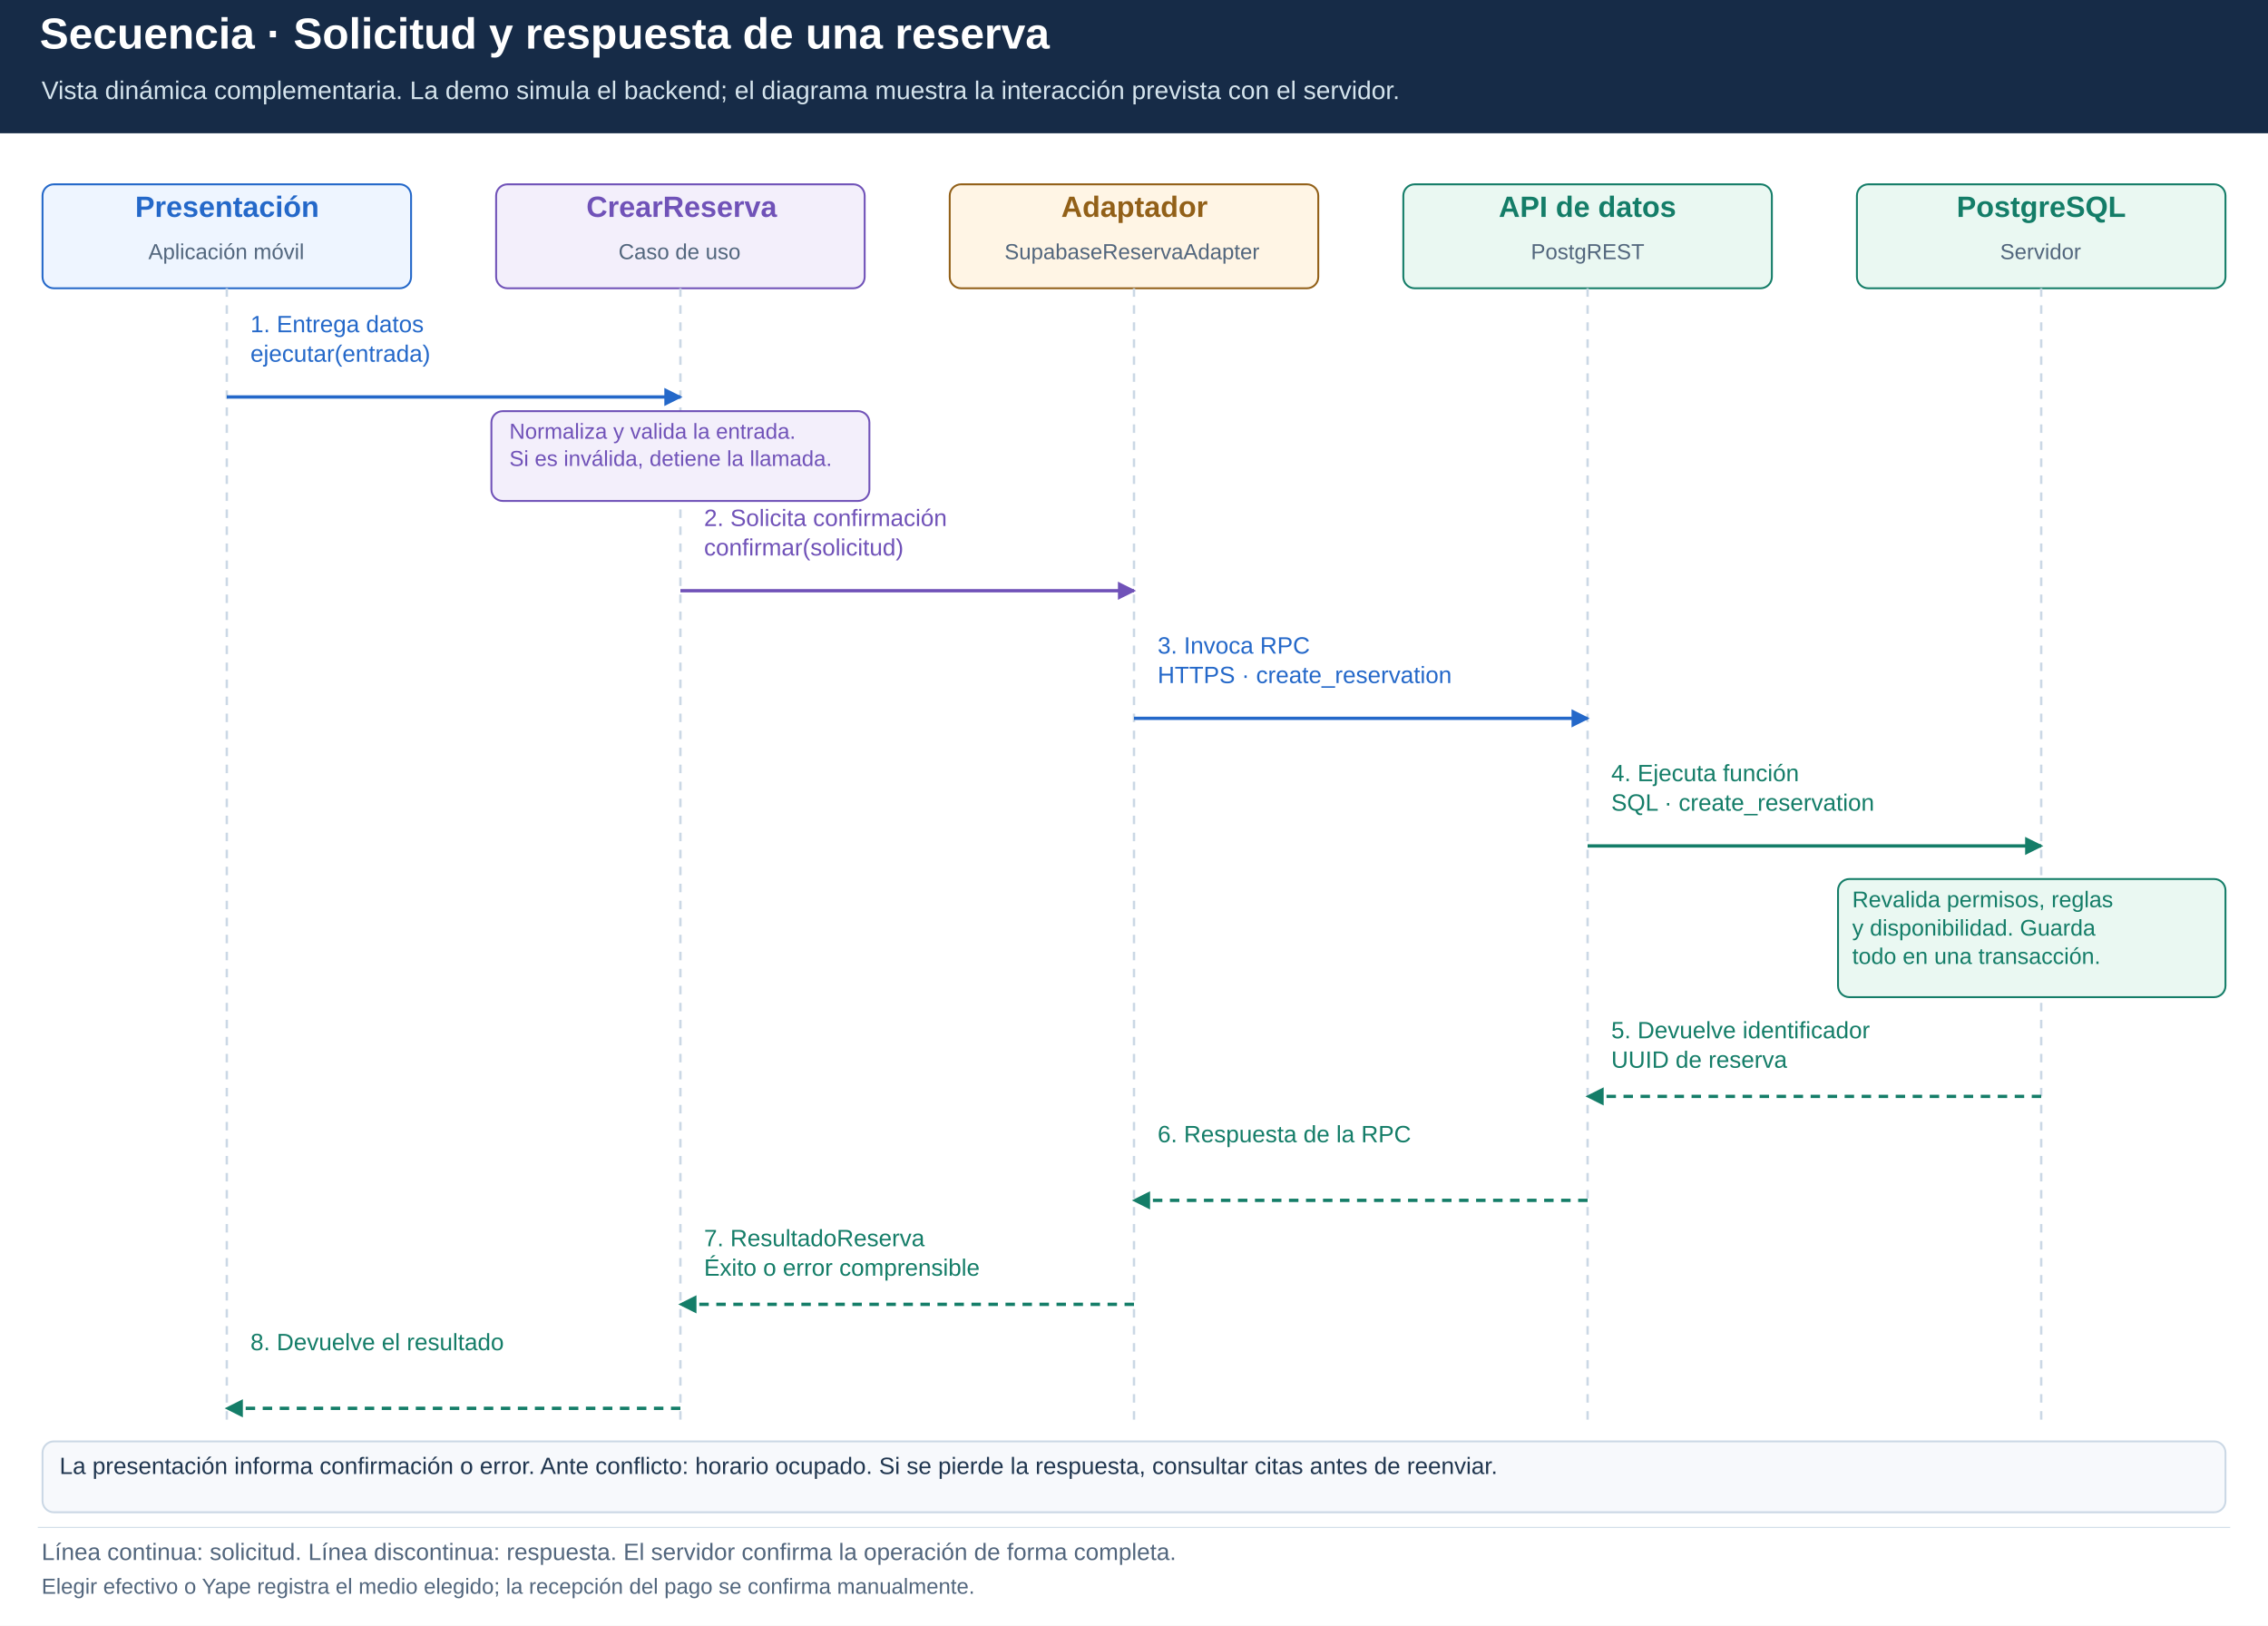
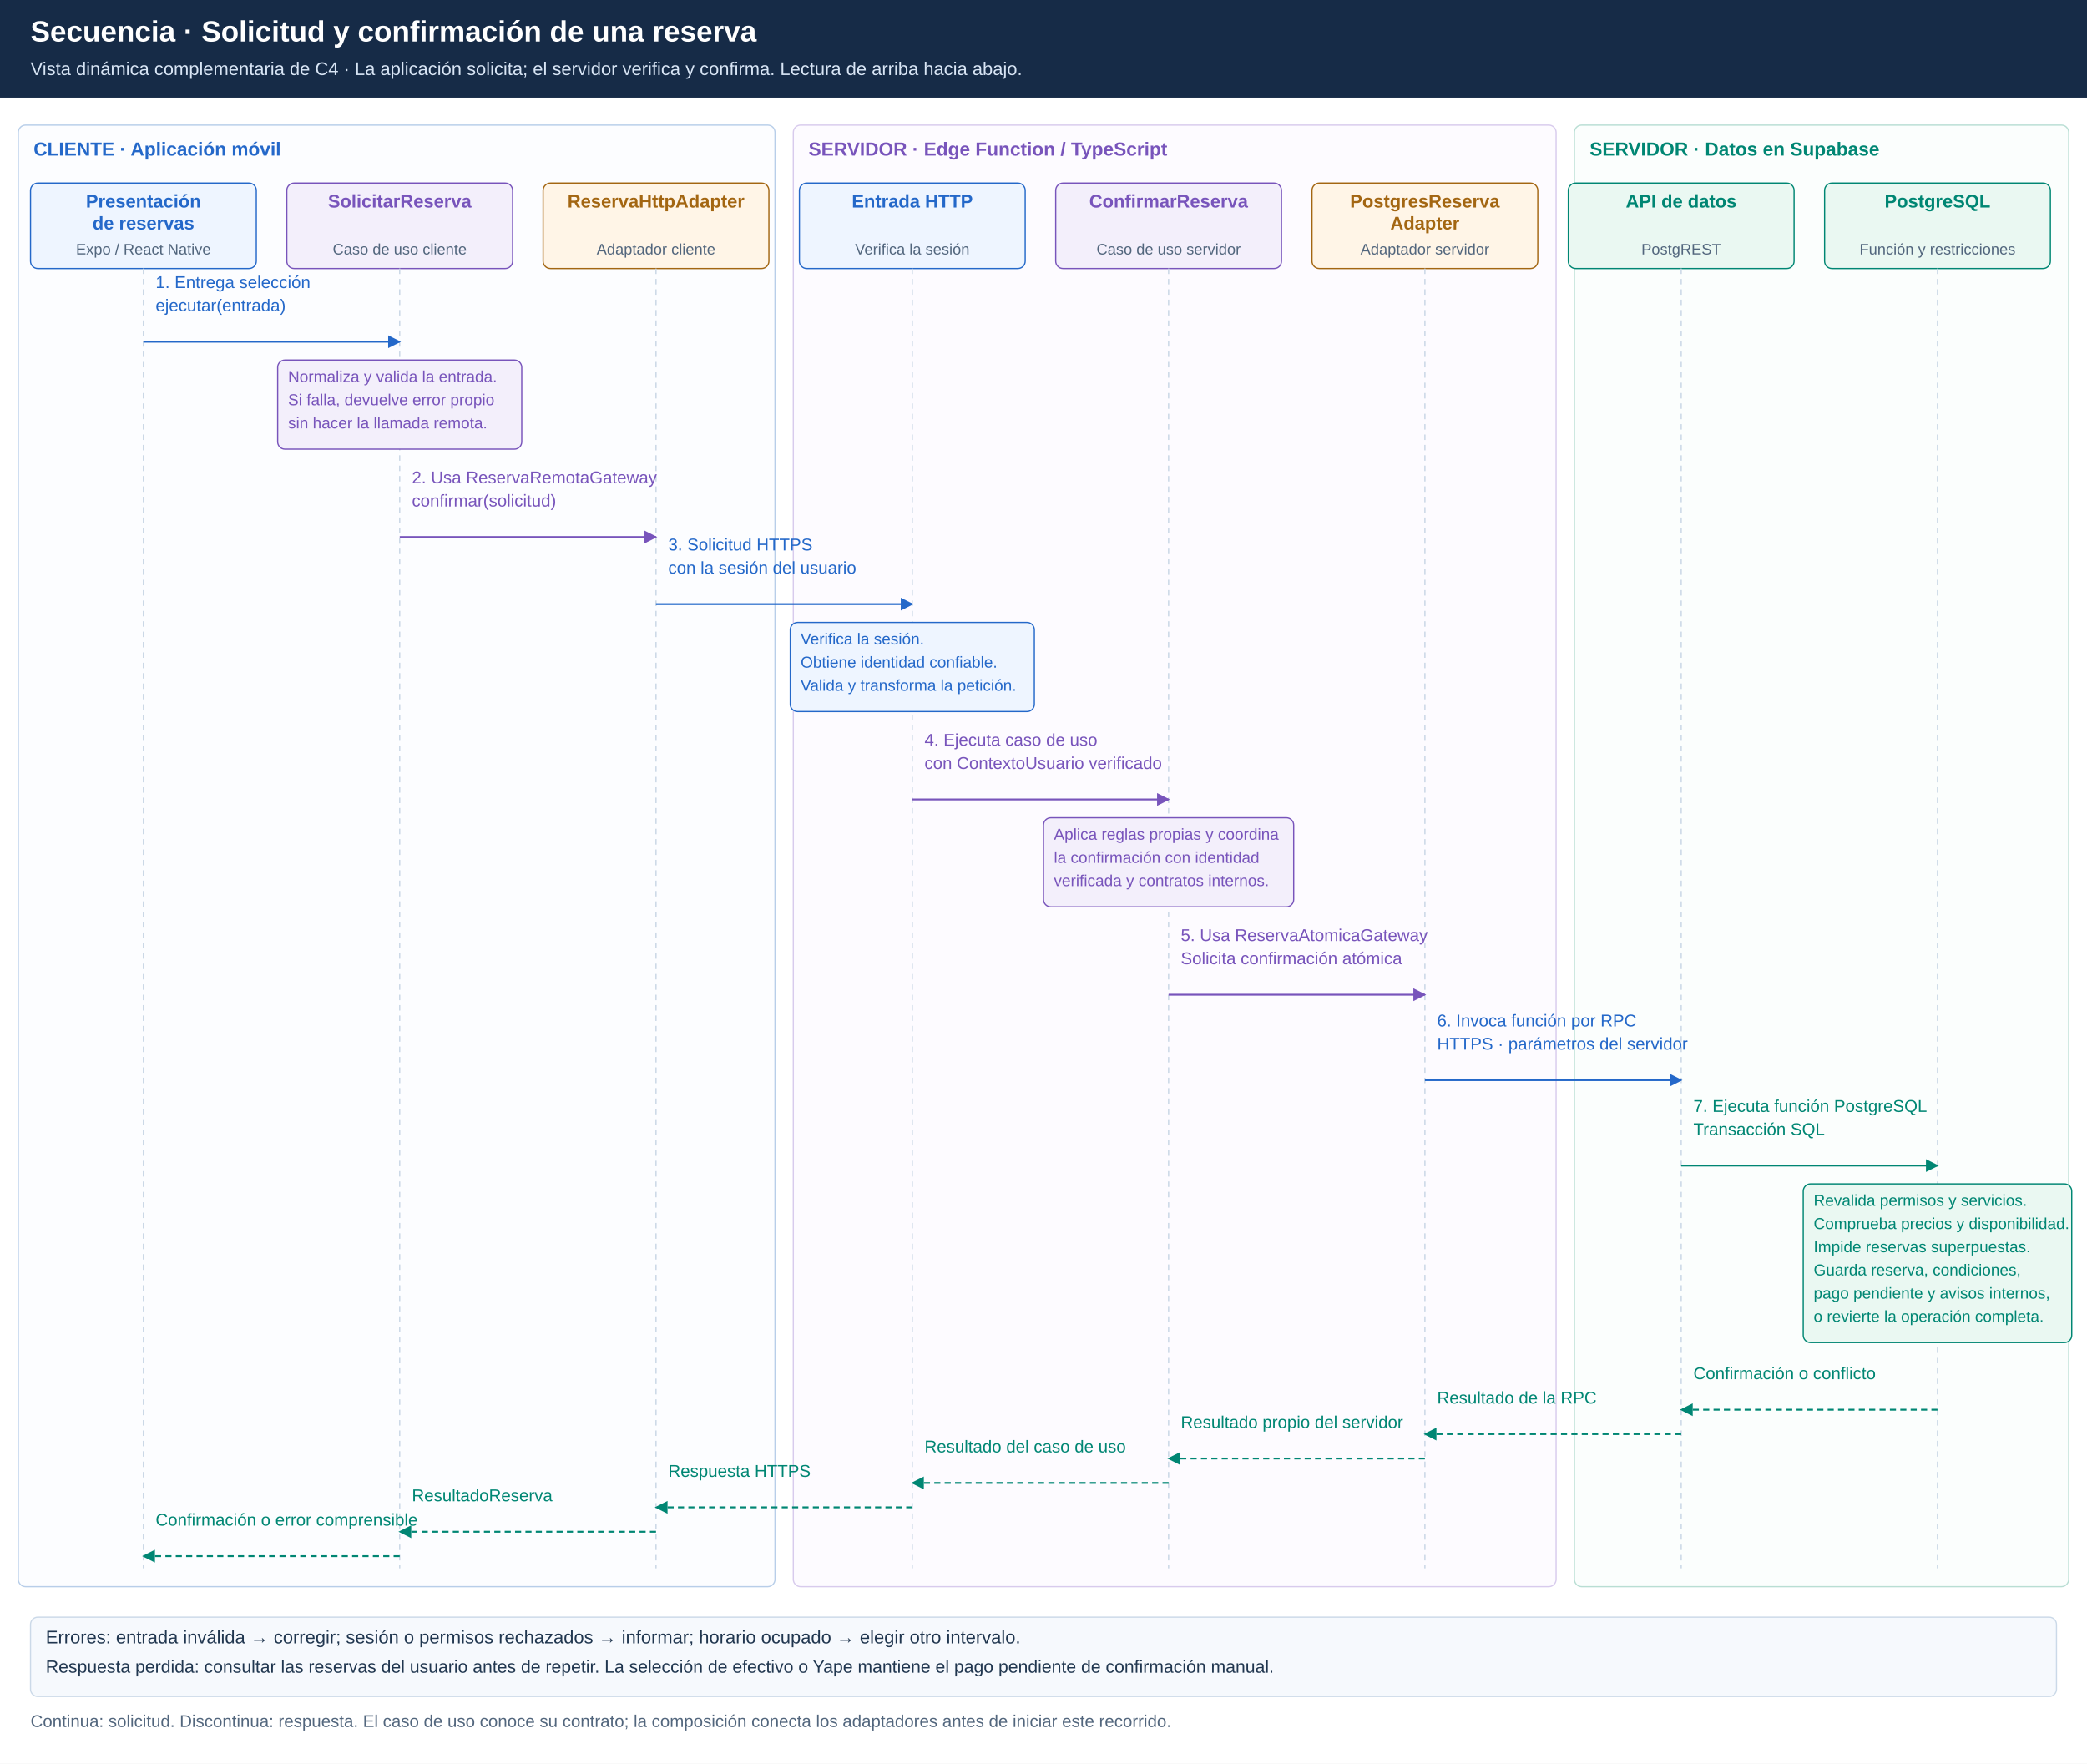
- <svg xmlns="http://www.w3.org/2000/svg" width="2400" height="1720" viewBox="0 0 2400 1720" role="img" aria-labelledby="title desc">
-   <rect width="2400" height="1720" fill="white" />
-   <rect x="0" y="0" width="2400" height="140" rx="0" fill="#162b47" stroke="#162b47" stroke-width="2" />
-   <text x="42.0" y="21.0" font-family="Arial, sans-serif" font-size="46" font-weight="700" fill="white" dominant-baseline="text-before-edge">Secuencia · Solicitud y respuesta de una reserva</text>
-   <text x="44.0" y="87.0" font-family="Arial, sans-serif" font-size="27" font-weight="400" fill="#d5e4ed" dominant-baseline="text-before-edge">Vista dinámica complementaria. La demo simula el backend; el diagrama muestra la interacción prevista con el servidor.</text>
-   <rect x="45" y="195" width="390" height="110" rx="12" fill="#eef5ff" stroke="#2468c9" stroke-width="2" />
-   <text x="143.0" y="209.0" font-family="Arial, sans-serif" font-size="31" font-weight="700" fill="#2468c9" dominant-baseline="text-before-edge">Presentación</text>
-   <text x="157.0" y="259.0" font-family="Arial, sans-serif" font-size="23" font-weight="400" fill="#52667d" dominant-baseline="text-before-edge">Aplicación móvil</text>
-   <path d="M240 305V1510" stroke="#cbd8e5" stroke-width="2.5" stroke-dasharray="9 9" />
-   <rect x="525" y="195" width="390" height="110" rx="12" fill="#f3effb" stroke="#7052b8" stroke-width="2" />
-   <text x="620.5" y="209.0" font-family="Arial, sans-serif" font-size="31" font-weight="700" fill="#7052b8" dominant-baseline="text-before-edge">CrearReserva</text>
-   <text x="654.5" y="259.0" font-family="Arial, sans-serif" font-size="23" font-weight="400" fill="#52667d" dominant-baseline="text-before-edge">Caso de uso</text>
-   <path d="M720 305V1510" stroke="#cbd8e5" stroke-width="2.5" stroke-dasharray="9 9" />
-   <rect x="1005" y="195" width="390" height="110" rx="12" fill="#fff5e5" stroke="#926018" stroke-width="2" />
-   <text x="1123.0" y="209.0" font-family="Arial, sans-serif" font-size="31" font-weight="700" fill="#926018" dominant-baseline="text-before-edge">Adaptador</text>
-   <text x="1063.0" y="259.0" font-family="Arial, sans-serif" font-size="23" font-weight="400" fill="#52667d" dominant-baseline="text-before-edge">SupabaseReservaAdapter</text>
-   <path d="M1200 305V1510" stroke="#cbd8e5" stroke-width="2.5" stroke-dasharray="9 9" />
-   <rect x="1485" y="195" width="390" height="110" rx="12" fill="#eaf8f2" stroke="#147d68" stroke-width="2" />
-   <text x="1586.0" y="209.0" font-family="Arial, sans-serif" font-size="31" font-weight="700" fill="#147d68" dominant-baseline="text-before-edge">API de datos</text>
-   <text x="1620.0" y="259.0" font-family="Arial, sans-serif" font-size="23" font-weight="400" fill="#52667d" dominant-baseline="text-before-edge">PostgREST</text>
-   <path d="M1680 305V1510" stroke="#cbd8e5" stroke-width="2.5" stroke-dasharray="9 9" />
-   <rect x="1965" y="195" width="390" height="110" rx="12" fill="#eaf8f2" stroke="#147d68" stroke-width="2" />
-   <text x="2070.5" y="209.0" font-family="Arial, sans-serif" font-size="31" font-weight="700" fill="#147d68" dominant-baseline="text-before-edge">PostgreSQL</text>
-   <text x="2116.5" y="259.0" font-family="Arial, sans-serif" font-size="23" font-weight="400" fill="#52667d" dominant-baseline="text-before-edge">Servidor</text>
-   <path d="M2160 305V1510" stroke="#cbd8e5" stroke-width="2.5" stroke-dasharray="9 9" />
-   <g data-relation="ui-crear">
-     <polyline points="240,420 720,420" fill="none" stroke="#2468c9" stroke-width="3.5" stroke-linejoin="round" />
-     <polygon points="720.0,420.0 704.0,412.0 704.0,428.0" fill="#2468c9" stroke="#2468c9" stroke-width="2" />
-     <text x="265.0" y="335.0" font-family="Arial, sans-serif" font-size="25" font-weight="400" fill="#2468c9" dominant-baseline="text-before-edge">1. Entrega datos</text>
-     <text x="265.0" y="366.2" font-family="Arial, sans-serif" font-size="25" font-weight="400" fill="#2468c9" dominant-baseline="text-before-edge">ejecutar(entrada)</text>
-   </g>
-   <g data-relation="crear-adapter">
-     <polyline points="720,625 1200,625" fill="none" stroke="#7052b8" stroke-width="3.5" stroke-linejoin="round" />
-     <polygon points="1200.0,625.0 1184.0,617.0 1184.0,633.0" fill="#7052b8" stroke="#7052b8" stroke-width="2" />
-     <text x="745.0" y="540.0" font-family="Arial, sans-serif" font-size="25" font-weight="400" fill="#7052b8" dominant-baseline="text-before-edge">2. Solicita confirmación</text>
-     <text x="745.0" y="571.2" font-family="Arial, sans-serif" font-size="25" font-weight="400" fill="#7052b8" dominant-baseline="text-before-edge">confirmar(solicitud)</text>
-   </g>
-   <g data-relation="adapter-api">
-     <polyline points="1200,760 1680,760" fill="none" stroke="#2468c9" stroke-width="3.5" stroke-linejoin="round" />
-     <polygon points="1680.0,760.0 1664.0,752.0 1664.0,768.0" fill="#2468c9" stroke="#2468c9" stroke-width="2" />
-     <text x="1225.0" y="675.0" font-family="Arial, sans-serif" font-size="25" font-weight="400" fill="#2468c9" dominant-baseline="text-before-edge">3. Invoca RPC</text>
-     <text x="1225.0" y="706.2" font-family="Arial, sans-serif" font-size="25" font-weight="400" fill="#2468c9" dominant-baseline="text-before-edge">HTTPS · create_reservation</text>
-   </g>
-   <g data-relation="api-db">
-     <polyline points="1680,895 2160,895" fill="none" stroke="#147d68" stroke-width="3.5" stroke-linejoin="round" />
-     <polygon points="2160.0,895.0 2144.0,887.0 2144.0,903.0" fill="#147d68" stroke="#147d68" stroke-width="2" />
-     <text x="1705.0" y="810.0" font-family="Arial, sans-serif" font-size="25" font-weight="400" fill="#147d68" dominant-baseline="text-before-edge">4. Ejecuta función</text>
-     <text x="1705.0" y="841.2" font-family="Arial, sans-serif" font-size="25" font-weight="400" fill="#147d68" dominant-baseline="text-before-edge">SQL · create_reservation</text>
-   </g>
-   <rect x="520" y="435" width="400" height="95" rx="12" fill="#f3effb" stroke="#7052b8" stroke-width="2" />
-   <text x="539.0" y="449.0" font-family="Arial, sans-serif" font-size="23" font-weight="400" fill="#7052b8" dominant-baseline="text-before-edge">Normaliza y valida la entrada.</text>
-   <text x="539.0" y="477.8" font-family="Arial, sans-serif" font-size="23" font-weight="400" fill="#7052b8" dominant-baseline="text-before-edge">Si es inválida, detiene la llamada.</text>
-   <rect x="1945" y="930" width="410" height="125" rx="12" fill="#eaf8f2" stroke="#147d68" stroke-width="2" />
-   <text x="1960.0" y="944.0" font-family="Arial, sans-serif" font-size="24" font-weight="400" fill="#147d68" dominant-baseline="text-before-edge">Revalida permisos, reglas</text>
-   <text x="1960.0" y="974.0" font-family="Arial, sans-serif" font-size="24" font-weight="400" fill="#147d68" dominant-baseline="text-before-edge">y disponibilidad. Guarda</text>
-   <text x="1960.0" y="1004.0" font-family="Arial, sans-serif" font-size="24" font-weight="400" fill="#147d68" dominant-baseline="text-before-edge">todo en una transacción.</text>
-   <g data-relation="db-api">
-     <polyline points="2160,1160 1680,1160" fill="none" stroke="#147d68" stroke-width="3.5" stroke-linejoin="round" stroke-dasharray="10 8" />
-     <polygon points="1680.0,1160.0 1696.0,1168.0 1696.0,1152.0" fill="#147d68" stroke="#147d68" stroke-width="2" />
-     <text x="1705.0" y="1082.0" font-family="Arial, sans-serif" font-size="25" font-weight="400" fill="#147d68" dominant-baseline="text-before-edge">5. Devuelve identificador</text>
-     <text x="1705.0" y="1113.2" font-family="Arial, sans-serif" font-size="25" font-weight="400" fill="#147d68" dominant-baseline="text-before-edge">UUID de reserva</text>
-   </g>
-   <g data-relation="api-adapter">
-     <polyline points="1680,1270 1200,1270" fill="none" stroke="#147d68" stroke-width="3.5" stroke-linejoin="round" stroke-dasharray="10 8" />
-     <polygon points="1200.0,1270.0 1216.0,1278.0 1216.0,1262.0" fill="#147d68" stroke="#147d68" stroke-width="2" />
-     <text x="1225.0" y="1192.0" font-family="Arial, sans-serif" font-size="25" font-weight="400" fill="#147d68" dominant-baseline="text-before-edge">6. Respuesta de la RPC</text>
-   </g>
-   <g data-relation="adapter-crear">
-     <polyline points="1200,1380 720,1380" fill="none" stroke="#147d68" stroke-width="3.5" stroke-linejoin="round" stroke-dasharray="10 8" />
-     <polygon points="720.0,1380.0 736.0,1388.0 736.0,1372.0" fill="#147d68" stroke="#147d68" stroke-width="2" />
-     <text x="745.0" y="1302.0" font-family="Arial, sans-serif" font-size="25" font-weight="400" fill="#147d68" dominant-baseline="text-before-edge">7. ResultadoReserva</text>
-     <text x="745.0" y="1333.2" font-family="Arial, sans-serif" font-size="25" font-weight="400" fill="#147d68" dominant-baseline="text-before-edge">Éxito o error comprensible</text>
-   </g>
-   <g data-relation="crear-ui">
-     <polyline points="720,1490 240,1490" fill="none" stroke="#147d68" stroke-width="3.5" stroke-linejoin="round" stroke-dasharray="10 8" />
-     <polygon points="240.0,1490.0 256.0,1498.0 256.0,1482.0" fill="#147d68" stroke="#147d68" stroke-width="2" />
-     <text x="265.0" y="1412.0" font-family="Arial, sans-serif" font-size="25" font-weight="400" fill="#147d68" dominant-baseline="text-before-edge">8. Devuelve el resultado</text>
-   </g>
-   <rect x="45" y="1525" width="2310" height="75" rx="12" fill="#f7f9fc" stroke="#cbd8e5" stroke-width="2" />
-   <text x="63.0" y="1543.0" font-family="Arial, sans-serif" font-size="25" font-weight="400" fill="#20364f" dominant-baseline="text-before-edge">La presentación informa confirmación o error. Ante conflicto: horario ocupado. Si se pierde la respuesta, consultar citas antes de reenviar.</text>
-   <path d="M40 1616H2360" stroke="#cbd8e5" />
-   <text x="44.0" y="1634.0" font-family="Arial, sans-serif" font-size="25" font-weight="400" fill="#52667d" dominant-baseline="text-before-edge">Línea continua: solicitud. Línea discontinua: respuesta. El servidor confirma la operación de forma completa.</text>
-   <text x="44.0" y="1671.0" font-family="Arial, sans-serif" font-size="23" font-weight="400" fill="#52667d" dominant-baseline="text-before-edge">Elegir efectivo o Yape registra el medio elegido; la recepción del pago se confirma manualmente.</text>
+ <svg xmlns="http://www.w3.org/2000/svg" width="3420" height="2890" viewBox="0 0 3420 2890">
+   <defs>
+     <marker id="blue" viewBox="0 0 10 10" refX="9" refY="5" markerWidth="7" markerHeight="7" orient="auto">
+       <path d="M0 0L10 5L0 10Z" fill="#2468c9" />
+     </marker>
+     <marker id="purple" viewBox="0 0 10 10" refX="9" refY="5" markerWidth="7" markerHeight="7" orient="auto">
+       <path d="M0 0L10 5L0 10Z" fill="#7854bb" />
+     </marker>
+     <marker id="green" viewBox="0 0 10 10" refX="9" refY="5" markerWidth="7" markerHeight="7" orient="auto">
+       <path d="M0 0L10 5L0 10Z" fill="#008673" />
+     </marker>
+     <marker id="return" viewBox="0 0 10 10" refX="9" refY="5" markerWidth="7" markerHeight="7" orient="auto">
+       <path d="M0 0L10 5L0 10Z" fill="#008673" />
+     </marker>
+   </defs>
+   <rect width="3420" height="2890" fill="white" />
+   <rect width="3420" height="160" fill="#162b47" />
+   <text x="50" y="68" font-family="Arial,sans-serif" font-size="48" font-weight="700" fill="white" text-anchor="start">Secuencia · Solicitud y confirmación de una reserva</text>
+   <text x="50" y="123" font-family="Arial,sans-serif" font-size="30" font-weight="400" fill="#d8e5f5" text-anchor="start">Vista dinámica complementaria de C4 · La aplicación solicita; el servidor verifica y confirma. Lectura de arriba hacia abajo.</text>
+   <rect x="30" y="205" width="1240" height="2395" rx="12" fill="#fcfdff" stroke="#b8cee9" stroke-width="2" />
+   <text x="55" y="255" font-family="Arial,sans-serif" font-size="31" font-weight="700" fill="#2468c9" text-anchor="start">CLIENTE · Aplicación móvil</text>
+   <rect x="1300" y="205" width="1250" height="2395" rx="12" fill="#fdfbff" stroke="#d8cbed" stroke-width="2" />
+   <text x="1325" y="255" font-family="Arial,sans-serif" font-size="31" font-weight="700" fill="#7854bb" text-anchor="start">SERVIDOR · Edge Function / TypeScript</text>
+   <rect x="2580" y="205" width="810" height="2395" rx="12" fill="#fbfefd" stroke="#b9ded4" stroke-width="2" />
+   <text x="2605" y="255" font-family="Arial,sans-serif" font-size="31" font-weight="700" fill="#008673" text-anchor="start">SERVIDOR · Datos en Supabase</text>
+   <rect x="50" y="300" width="370" height="140" rx="12" fill="#eef5ff" stroke="#2468c9" stroke-width="2" />
+   <text x="235" y="340" font-family="Arial,sans-serif" font-size="30" font-weight="700" fill="#2468c9" text-anchor="middle">Presentación</text>
+   <text x="235" y="376" font-family="Arial,sans-serif" font-size="30" font-weight="700" fill="#2468c9" text-anchor="middle">de reservas</text>
+   <text x="235" y="417" font-family="Arial,sans-serif" font-size="25" font-weight="400" fill="#52667d" text-anchor="middle">Expo / React Native</text>
+   <path d="M235 440V2570" fill="none" stroke="#c8d6e5" stroke-width="2" stroke-dasharray="9 8" />
+   <rect x="470" y="300" width="370" height="140" rx="12" fill="#f3effb" stroke="#7854bb" stroke-width="2" />
+   <text x="655" y="340" font-family="Arial,sans-serif" font-size="30" font-weight="700" fill="#7854bb" text-anchor="middle">SolicitarReserva</text>
+   <text x="655" y="417" font-family="Arial,sans-serif" font-size="25" font-weight="400" fill="#52667d" text-anchor="middle">Caso de uso cliente</text>
+   <path d="M655 440V2570" fill="none" stroke="#c8d6e5" stroke-width="2" stroke-dasharray="9 8" />
+   <rect x="890" y="300" width="370" height="140" rx="12" fill="#fff5e7" stroke="#a36612" stroke-width="2" />
+   <text x="1075" y="340" font-family="Arial,sans-serif" font-size="30" font-weight="700" fill="#a36612" text-anchor="middle">ReservaHttpAdapter</text>
+   <text x="1075" y="417" font-family="Arial,sans-serif" font-size="25" font-weight="400" fill="#52667d" text-anchor="middle">Adaptador cliente</text>
+   <path d="M1075 440V2570" fill="none" stroke="#c8d6e5" stroke-width="2" stroke-dasharray="9 8" />
+   <rect x="1310" y="300" width="370" height="140" rx="12" fill="#eef5ff" stroke="#2468c9" stroke-width="2" />
+   <text x="1495" y="340" font-family="Arial,sans-serif" font-size="30" font-weight="700" fill="#2468c9" text-anchor="middle">Entrada HTTP</text>
+   <text x="1495" y="417" font-family="Arial,sans-serif" font-size="25" font-weight="400" fill="#52667d" text-anchor="middle">Verifica la sesión</text>
+   <path d="M1495 440V2570" fill="none" stroke="#c8d6e5" stroke-width="2" stroke-dasharray="9 8" />
+   <rect x="1730" y="300" width="370" height="140" rx="12" fill="#f3effb" stroke="#7854bb" stroke-width="2" />
+   <text x="1915" y="340" font-family="Arial,sans-serif" font-size="30" font-weight="700" fill="#7854bb" text-anchor="middle">ConfirmarReserva</text>
+   <text x="1915" y="417" font-family="Arial,sans-serif" font-size="25" font-weight="400" fill="#52667d" text-anchor="middle">Caso de uso servidor</text>
+   <path d="M1915 440V2570" fill="none" stroke="#c8d6e5" stroke-width="2" stroke-dasharray="9 8" />
+   <rect x="2150" y="300" width="370" height="140" rx="12" fill="#fff5e7" stroke="#a36612" stroke-width="2" />
+   <text x="2335" y="340" font-family="Arial,sans-serif" font-size="30" font-weight="700" fill="#a36612" text-anchor="middle">PostgresReserva</text>
+   <text x="2335" y="376" font-family="Arial,sans-serif" font-size="30" font-weight="700" fill="#a36612" text-anchor="middle">Adapter</text>
+   <text x="2335" y="417" font-family="Arial,sans-serif" font-size="25" font-weight="400" fill="#52667d" text-anchor="middle">Adaptador servidor</text>
+   <path d="M2335 440V2570" fill="none" stroke="#c8d6e5" stroke-width="2" stroke-dasharray="9 8" />
+   <rect x="2570" y="300" width="370" height="140" rx="12" fill="#eaf8f2" stroke="#008673" stroke-width="2" />
+   <text x="2755" y="340" font-family="Arial,sans-serif" font-size="30" font-weight="700" fill="#008673" text-anchor="middle">API de datos</text>
+   <text x="2755" y="417" font-family="Arial,sans-serif" font-size="25" font-weight="400" fill="#52667d" text-anchor="middle">PostgREST</text>
+   <path d="M2755 440V2570" fill="none" stroke="#c8d6e5" stroke-width="2" stroke-dasharray="9 8" />
+   <rect x="2990" y="300" width="370" height="140" rx="12" fill="#eaf8f2" stroke="#008673" stroke-width="2" />
+   <text x="3175" y="340" font-family="Arial,sans-serif" font-size="30" font-weight="700" fill="#008673" text-anchor="middle">PostgreSQL</text>
+   <text x="3175" y="417" font-family="Arial,sans-serif" font-size="25" font-weight="400" fill="#52667d" text-anchor="middle">Función y restricciones</text>
+   <path d="M3175 440V2570" fill="none" stroke="#c8d6e5" stroke-width="2" stroke-dasharray="9 8" />
+   <path d="M235 560H655" fill="none" stroke="#2468c9" stroke-width="3" marker-end="url(#blue)" />
+   <text x="255" y="472" font-family="Arial,sans-serif" font-size="28" font-weight="400" fill="#2468c9" text-anchor="start">1. Entrega selección</text>
+   <text x="255" y="510" font-family="Arial,sans-serif" font-size="28" font-weight="400" fill="#2468c9" text-anchor="start">ejecutar(entrada)</text>
+   <rect x="455" y="590" width="400" height="146" rx="12" fill="#f3effb" stroke="#7854bb" stroke-width="2" />
+   <text x="472" y="626" font-family="Arial,sans-serif" font-size="26" font-weight="400" fill="#7854bb" text-anchor="start">Normaliza y valida la entrada.</text>
+   <text x="472" y="664" font-family="Arial,sans-serif" font-size="26" font-weight="400" fill="#7854bb" text-anchor="start">Si falla, devuelve error propio</text>
+   <text x="472" y="702" font-family="Arial,sans-serif" font-size="26" font-weight="400" fill="#7854bb" text-anchor="start">sin hacer la llamada remota.</text>
+   <path d="M655 880H1075" fill="none" stroke="#7854bb" stroke-width="3" marker-end="url(#purple)" />
+   <text x="675" y="792" font-family="Arial,sans-serif" font-size="28" font-weight="400" fill="#7854bb" text-anchor="start">2. Usa ReservaRemotaGateway</text>
+   <text x="675" y="830" font-family="Arial,sans-serif" font-size="28" font-weight="400" fill="#7854bb" text-anchor="start">confirmar(solicitud)</text>
+   <path d="M1075 990H1495" fill="none" stroke="#2468c9" stroke-width="3" marker-end="url(#blue)" />
+   <text x="1095" y="902" font-family="Arial,sans-serif" font-size="28" font-weight="400" fill="#2468c9" text-anchor="start">3. Solicitud HTTPS</text>
+   <text x="1095" y="940" font-family="Arial,sans-serif" font-size="28" font-weight="400" fill="#2468c9" text-anchor="start">con la sesión del usuario</text>
+   <rect x="1295" y="1020" width="400" height="146" rx="12" fill="#eef5ff" stroke="#2468c9" stroke-width="2" />
+   <text x="1312" y="1056" font-family="Arial,sans-serif" font-size="26" font-weight="400" fill="#2468c9" text-anchor="start">Verifica la sesión.</text>
+   <text x="1312" y="1094" font-family="Arial,sans-serif" font-size="26" font-weight="400" fill="#2468c9" text-anchor="start">Obtiene identidad confiable.</text>
+   <text x="1312" y="1132" font-family="Arial,sans-serif" font-size="26" font-weight="400" fill="#2468c9" text-anchor="start">Valida y transforma la petición.</text>
+   <path d="M1495 1310H1915" fill="none" stroke="#7854bb" stroke-width="3" marker-end="url(#purple)" />
+   <text x="1515" y="1222" font-family="Arial,sans-serif" font-size="28" font-weight="400" fill="#7854bb" text-anchor="start">4. Ejecuta caso de uso</text>
+   <text x="1515" y="1260" font-family="Arial,sans-serif" font-size="28" font-weight="400" fill="#7854bb" text-anchor="start">con ContextoUsuario verificado</text>
+   <rect x="1710" y="1340" width="410" height="146" rx="12" fill="#f3effb" stroke="#7854bb" stroke-width="2" />
+   <text x="1727" y="1376" font-family="Arial,sans-serif" font-size="26" font-weight="400" fill="#7854bb" text-anchor="start">Aplica reglas propias y coordina</text>
+   <text x="1727" y="1414" font-family="Arial,sans-serif" font-size="26" font-weight="400" fill="#7854bb" text-anchor="start">la confirmación con identidad</text>
+   <text x="1727" y="1452" font-family="Arial,sans-serif" font-size="26" font-weight="400" fill="#7854bb" text-anchor="start">verificada y contratos internos.</text>
+   <path d="M1915 1630H2335" fill="none" stroke="#7854bb" stroke-width="3" marker-end="url(#purple)" />
+   <text x="1935" y="1542" font-family="Arial,sans-serif" font-size="28" font-weight="400" fill="#7854bb" text-anchor="start">5. Usa ReservaAtomicaGateway</text>
+   <text x="1935" y="1580" font-family="Arial,sans-serif" font-size="28" font-weight="400" fill="#7854bb" text-anchor="start">Solicita confirmación atómica</text>
+   <path d="M2335 1770H2755" fill="none" stroke="#2468c9" stroke-width="3" marker-end="url(#blue)" />
+   <text x="2355" y="1682" font-family="Arial,sans-serif" font-size="28" font-weight="400" fill="#2468c9" text-anchor="start">6. Invoca función por RPC</text>
+   <text x="2355" y="1720" font-family="Arial,sans-serif" font-size="28" font-weight="400" fill="#2468c9" text-anchor="start">HTTPS · parámetros del servidor</text>
+   <path d="M2755 1910H3175" fill="none" stroke="#008673" stroke-width="3" marker-end="url(#green)" />
+   <text x="2775" y="1822" font-family="Arial,sans-serif" font-size="28" font-weight="400" fill="#008673" text-anchor="start">7. Ejecuta función PostgreSQL</text>
+   <text x="2775" y="1860" font-family="Arial,sans-serif" font-size="28" font-weight="400" fill="#008673" text-anchor="start">Transacción SQL</text>
+   <rect x="2955" y="1940" width="440" height="260" rx="12" fill="#eaf8f2" stroke="#008673" stroke-width="2" />
+   <text x="2972" y="1976" font-family="Arial,sans-serif" font-size="26" font-weight="400" fill="#008673" text-anchor="start">Revalida permisos y servicios.</text>
+   <text x="2972" y="2014" font-family="Arial,sans-serif" font-size="26" font-weight="400" fill="#008673" text-anchor="start">Comprueba precios y disponibilidad.</text>
+   <text x="2972" y="2052" font-family="Arial,sans-serif" font-size="26" font-weight="400" fill="#008673" text-anchor="start">Impide reservas superpuestas.</text>
+   <text x="2972" y="2090" font-family="Arial,sans-serif" font-size="26" font-weight="400" fill="#008673" text-anchor="start">Guarda reserva, condiciones,</text>
+   <text x="2972" y="2128" font-family="Arial,sans-serif" font-size="26" font-weight="400" fill="#008673" text-anchor="start">pago pendiente y avisos internos,</text>
+   <text x="2972" y="2166" font-family="Arial,sans-serif" font-size="26" font-weight="400" fill="#008673" text-anchor="start">o revierte la operación completa.</text>
+   <path d="M3175 2310H2755" fill="none" stroke="#008673" stroke-width="3" stroke-dasharray="10 7" marker-end="url(#return)" />
+   <text x="2775" y="2260" font-family="Arial,sans-serif" font-size="28" font-weight="400" fill="#008673" text-anchor="start">Confirmación o conflicto</text>
+   <path d="M2755 2350H2335" fill="none" stroke="#008673" stroke-width="3" stroke-dasharray="10 7" marker-end="url(#return)" />
+   <text x="2355" y="2300" font-family="Arial,sans-serif" font-size="28" font-weight="400" fill="#008673" text-anchor="start">Resultado de la RPC</text>
+   <path d="M2335 2390H1915" fill="none" stroke="#008673" stroke-width="3" stroke-dasharray="10 7" marker-end="url(#return)" />
+   <text x="1935" y="2340" font-family="Arial,sans-serif" font-size="28" font-weight="400" fill="#008673" text-anchor="start">Resultado propio del servidor</text>
+   <path d="M1915 2430H1495" fill="none" stroke="#008673" stroke-width="3" stroke-dasharray="10 7" marker-end="url(#return)" />
+   <text x="1515" y="2380" font-family="Arial,sans-serif" font-size="28" font-weight="400" fill="#008673" text-anchor="start">Resultado del caso de uso</text>
+   <path d="M1495 2470H1075" fill="none" stroke="#008673" stroke-width="3" stroke-dasharray="10 7" marker-end="url(#return)" />
+   <text x="1095" y="2420" font-family="Arial,sans-serif" font-size="28" font-weight="400" fill="#008673" text-anchor="start">Respuesta HTTPS</text>
+   <path d="M1075 2510H655" fill="none" stroke="#008673" stroke-width="3" stroke-dasharray="10 7" marker-end="url(#return)" />
+   <text x="675" y="2460" font-family="Arial,sans-serif" font-size="28" font-weight="400" fill="#008673" text-anchor="start">ResultadoReserva</text>
+   <path d="M655 2550H235" fill="none" stroke="#008673" stroke-width="3" stroke-dasharray="10 7" marker-end="url(#return)" />
+   <text x="255" y="2500" font-family="Arial,sans-serif" font-size="28" font-weight="400" fill="#008673" text-anchor="start">Confirmación o error comprensible</text>
+   <rect x="50" y="2650" width="3320" height="130" rx="12" fill="#f6f9fd" stroke="#cbd9e8" stroke-width="2" />
+   <text x="75" y="2693" font-family="Arial,sans-serif" font-size="30" font-weight="400" fill="#20364f" text-anchor="start">Errores: entrada inválida → corregir; sesión o permisos rechazados → informar; horario ocupado → elegir otro intervalo.</text>
+   <text x="75" y="2741" font-family="Arial,sans-serif" font-size="29" font-weight="400" fill="#20364f" text-anchor="start">Respuesta perdida: consultar las reservas del usuario antes de repetir. La selección de efectivo o Yape mantiene el pago pendiente de confirmación manual.</text>
+   <text x="50" y="2830" font-family="Arial,sans-serif" font-size="28" font-weight="400" fill="#52667d" text-anchor="start">Continua: solicitud. Discontinua: respuesta. El caso de uso conoce su contrato; la composición conecta los adaptadores antes de iniciar este recorrido.</text>
</svg>
